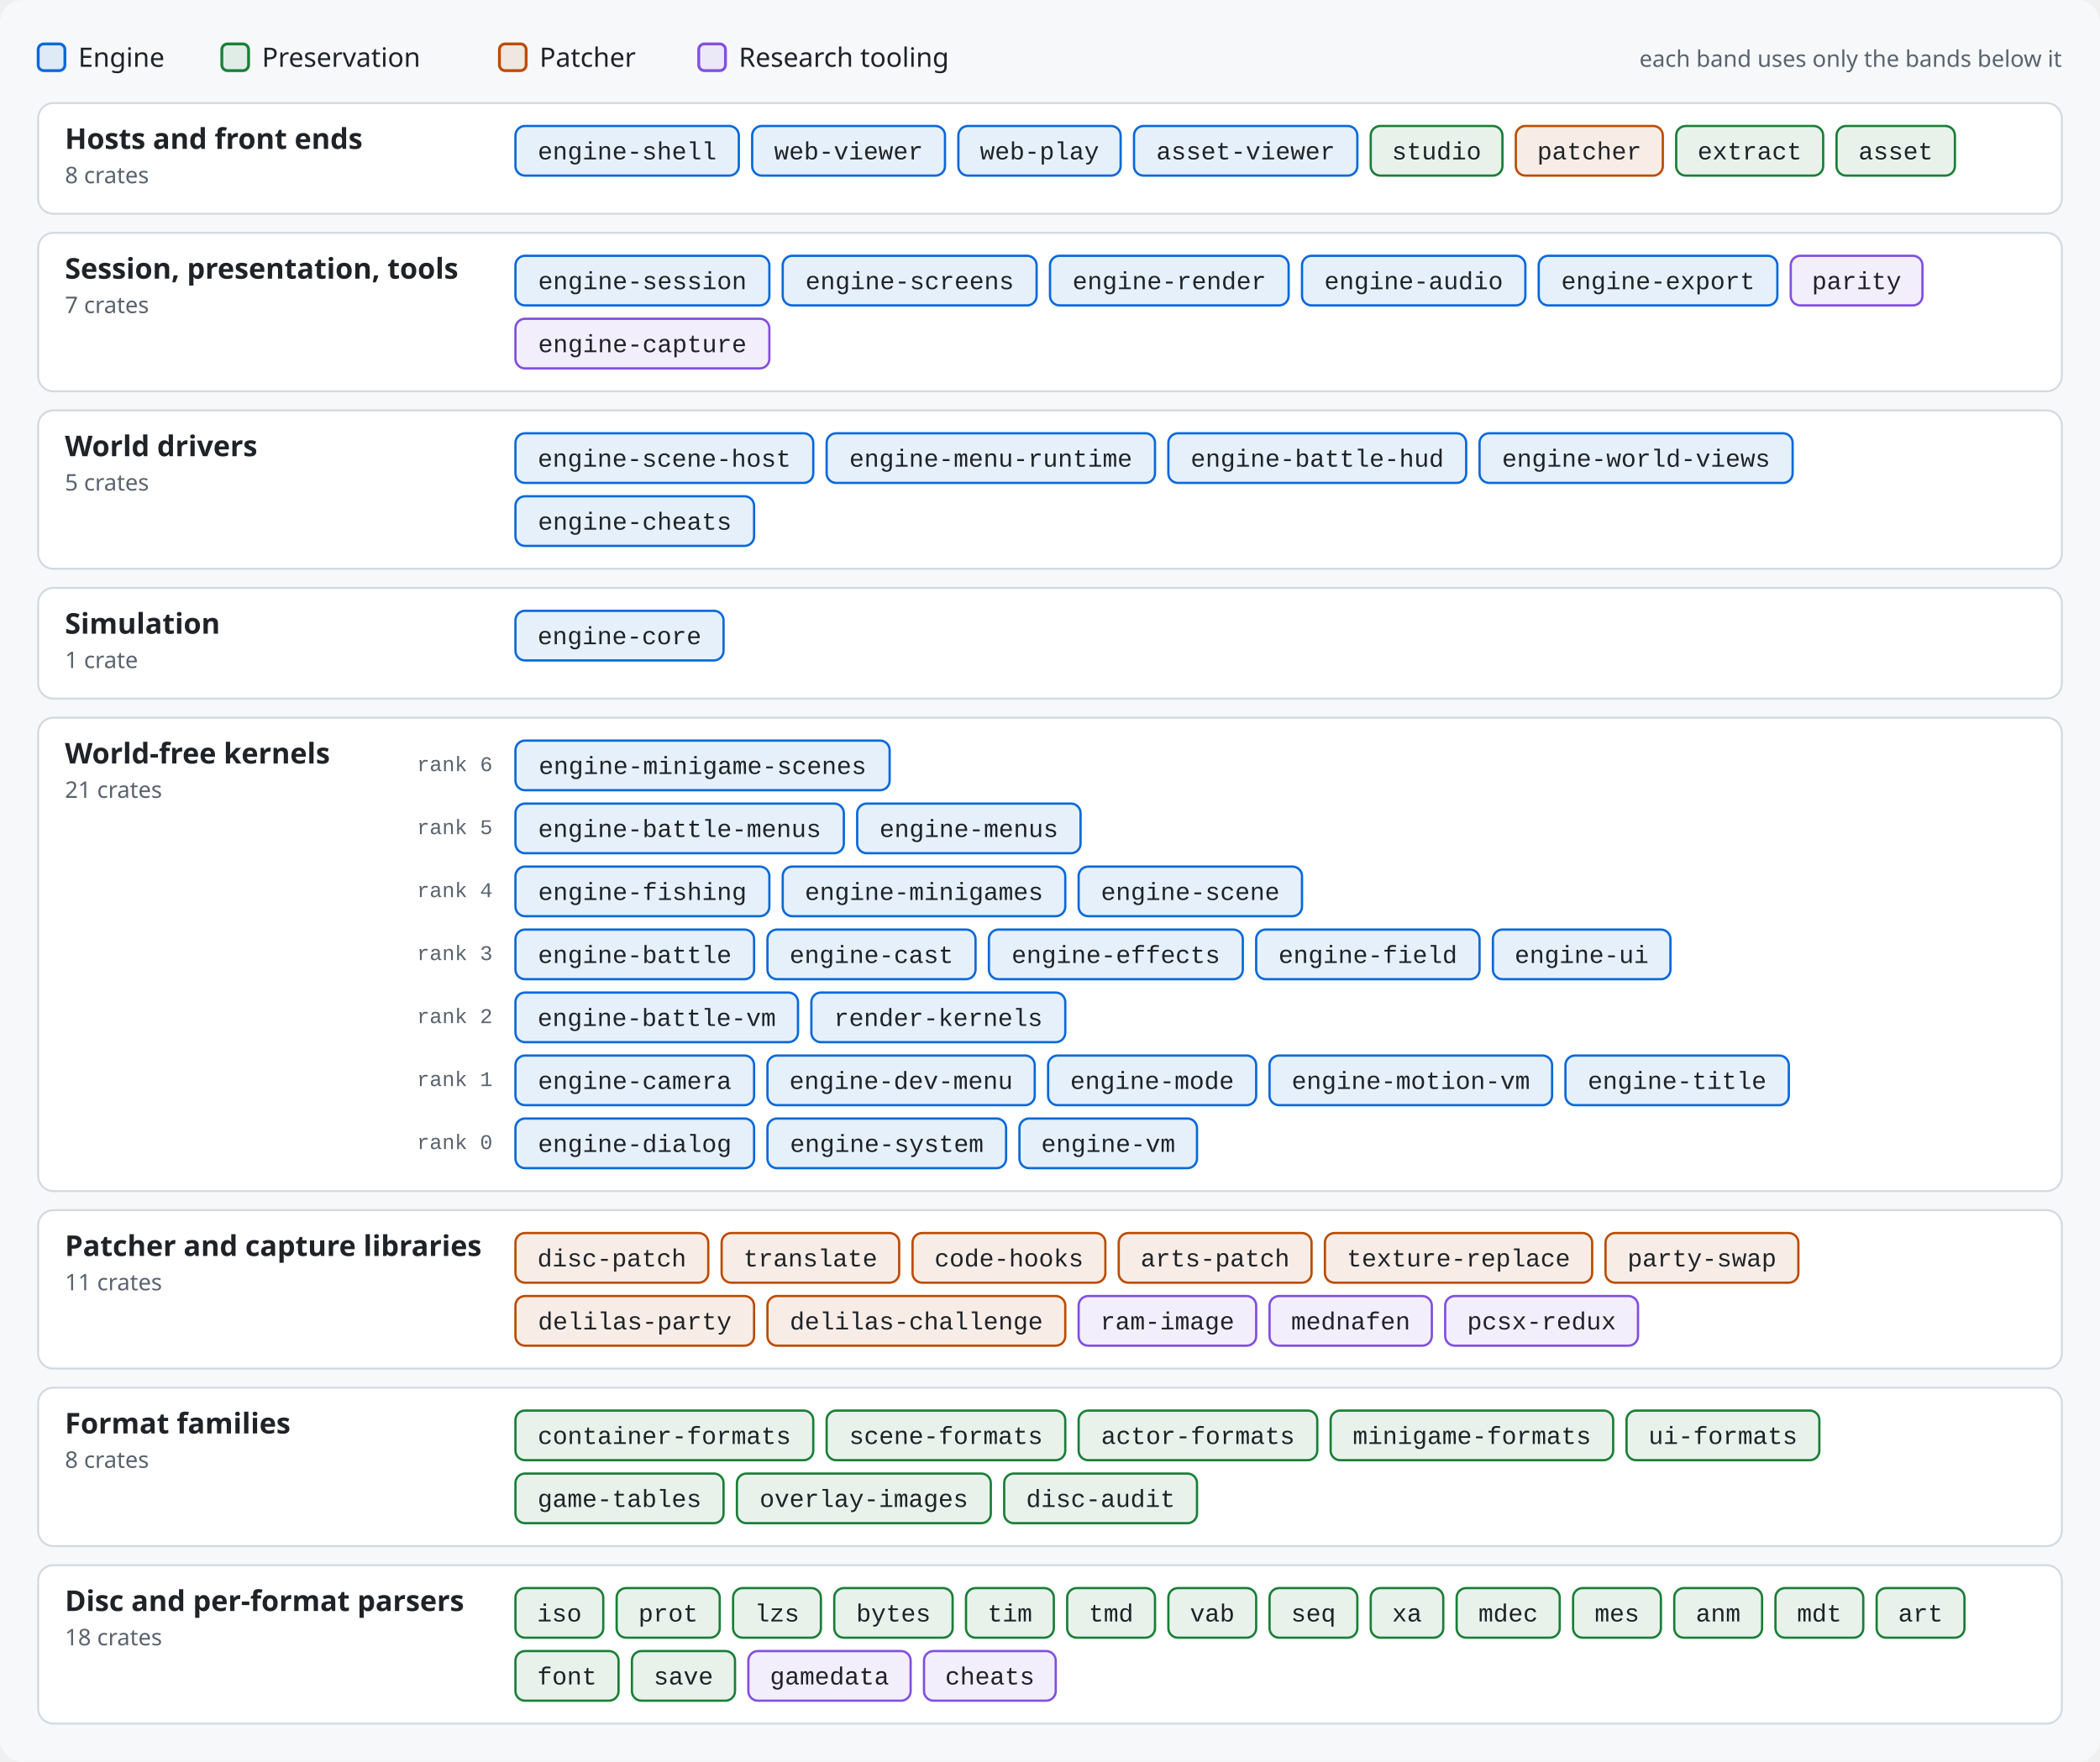
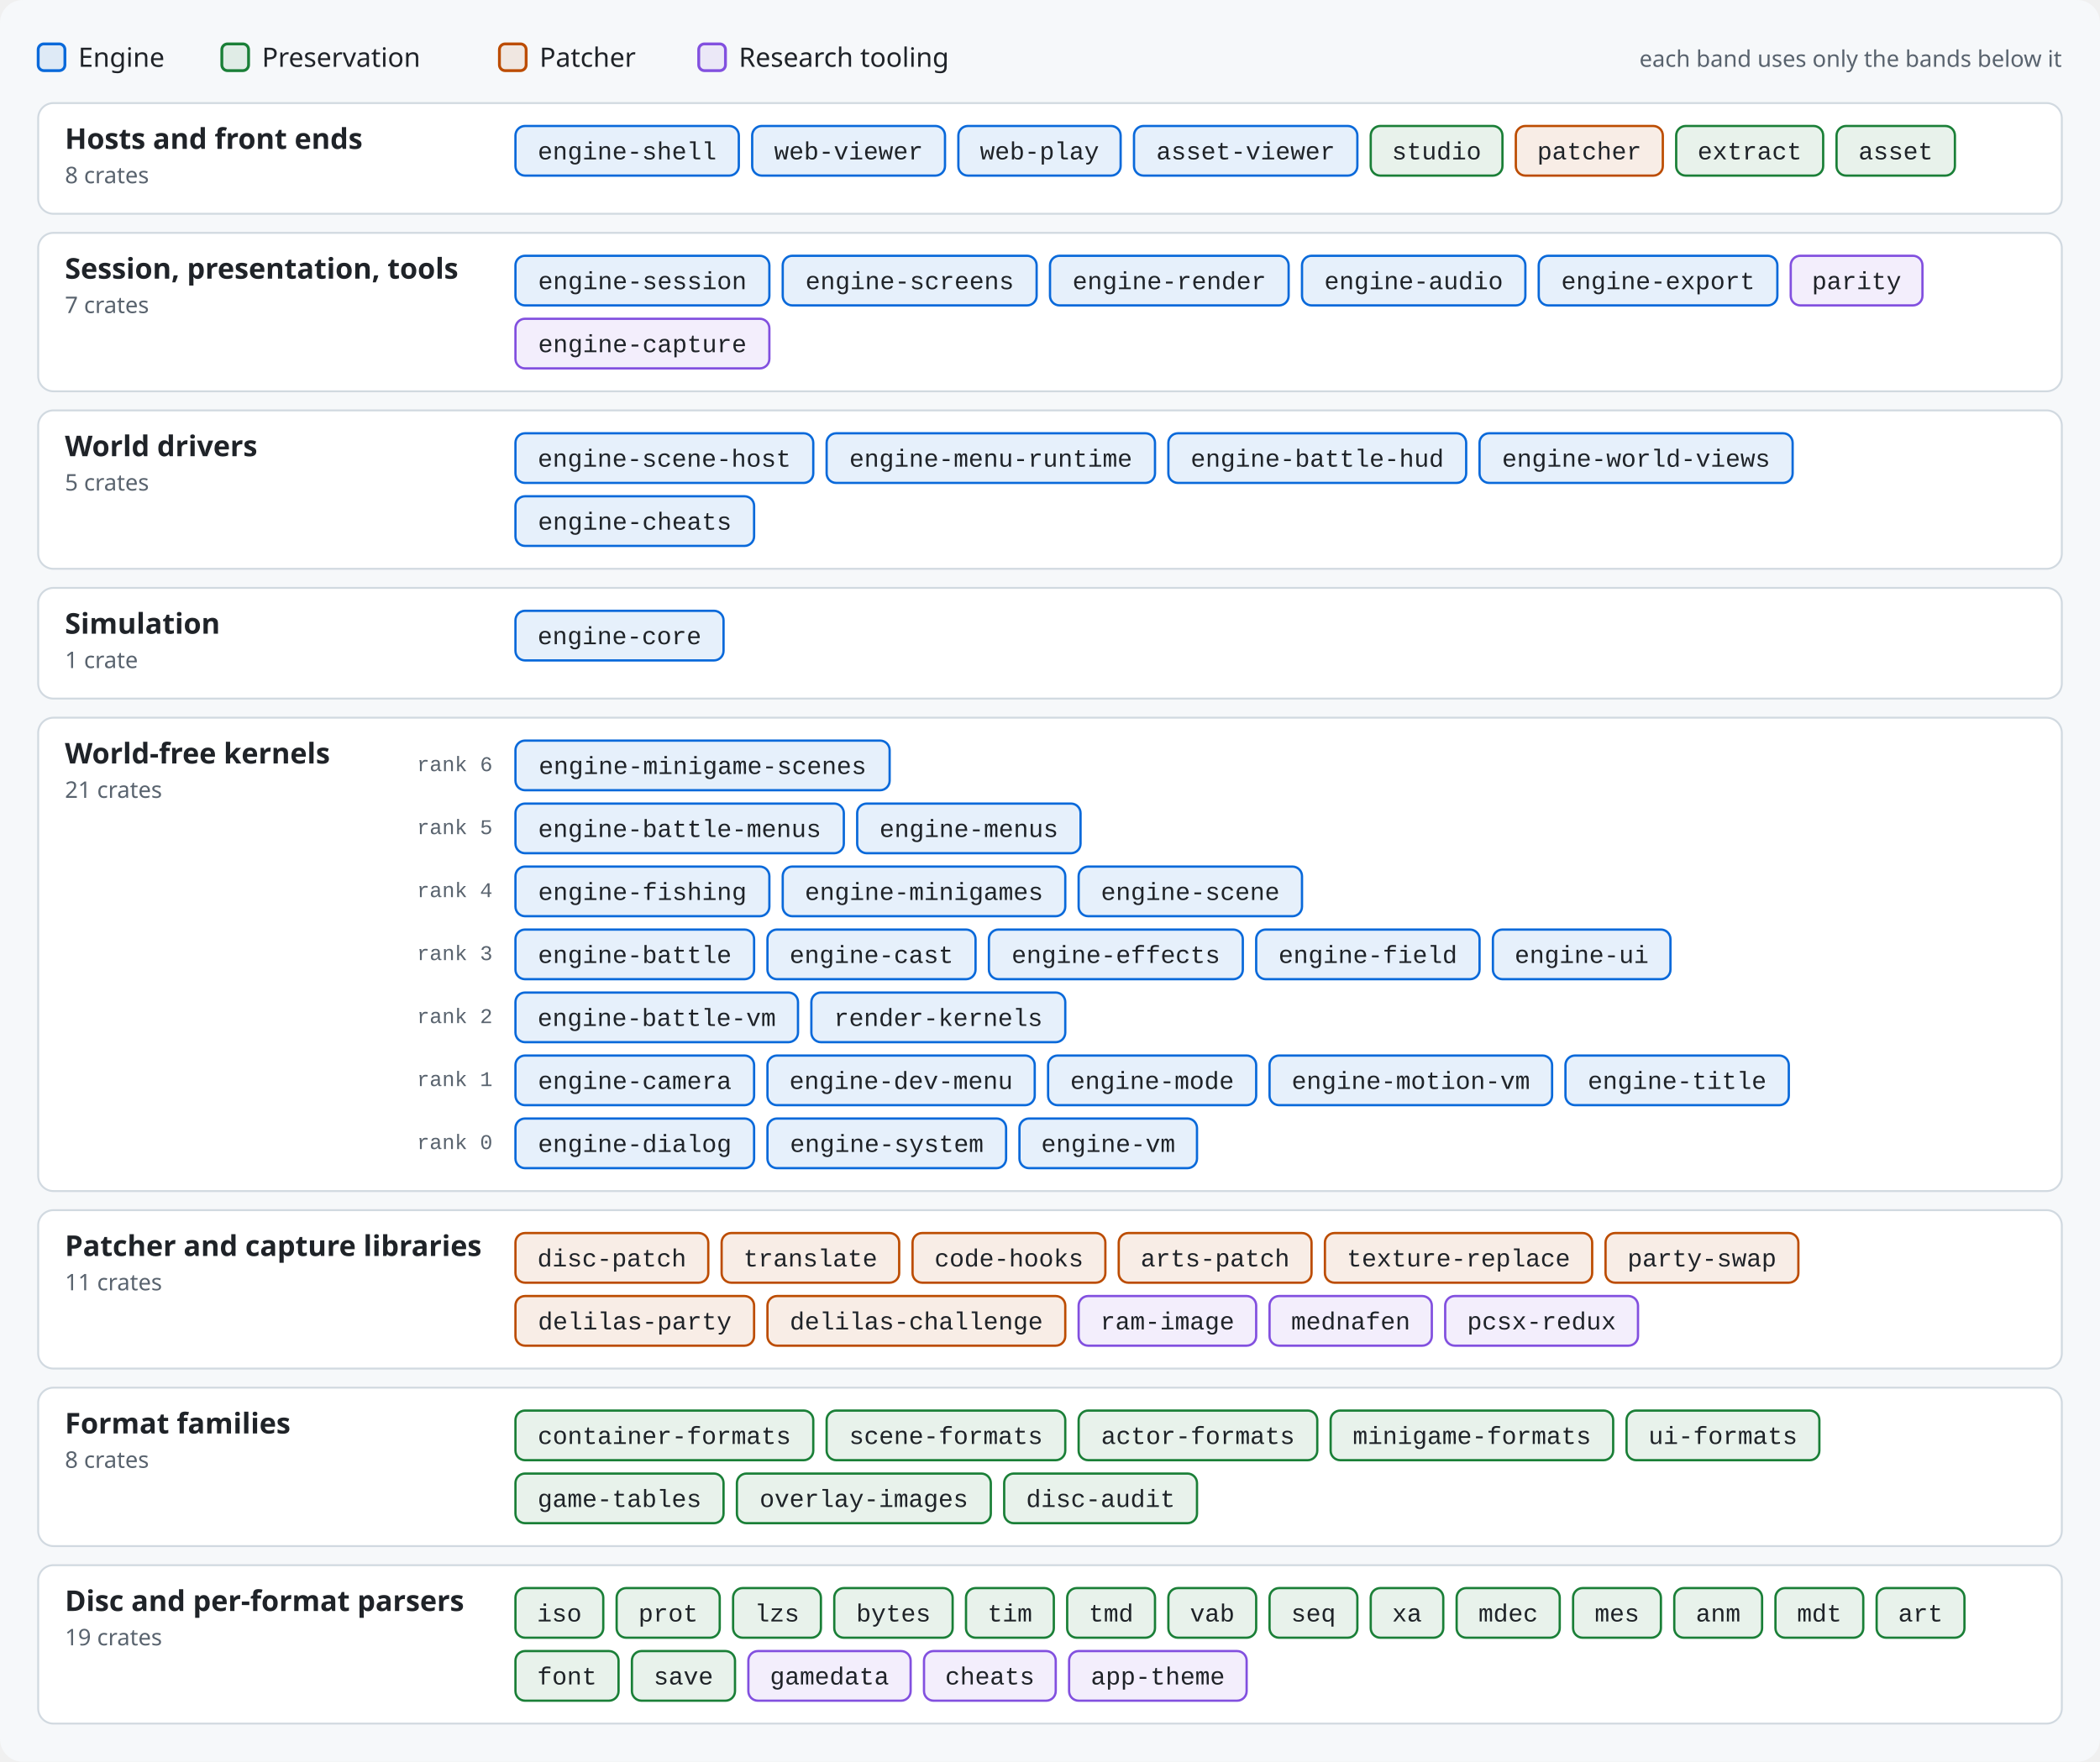
<svg xmlns="http://www.w3.org/2000/svg" viewBox="0 0 1100 923" width="1100" height="923" role="img" aria-labelledby="t d">
  <style>text{font-family:-apple-system, BlinkMacSystemFont, 'Segoe UI', 'Noto Sans', Helvetica, Arial, sans-serif;fill:#1f2328}.ch{font-family:ui-monospace, SFMono-Regular, Menlo, Consolas, 'Liberation Mono', monospace;font-size:13px}.bt{font-size:15px;font-weight:600}.mu{font-size:12px;fill:#59636e}.rk{font-family:ui-monospace, SFMono-Regular, Menlo, Consolas, 'Liberation Mono', monospace;font-size:11px;fill:#59636e}.lg{font-size:14px}</style>
  <rect width="1100" height="923" rx="12" fill="#f6f8fa" />
  <rect x="20" y="23" width="14" height="14" rx="3" fill="#0969da" fill-opacity="0.10" stroke="#0969da" stroke-width="1.5" />
  <text x="41" y="35" class="lg">Engine</text>
  <rect x="116.2" y="23" width="14" height="14" rx="3" fill="#1a7f37" fill-opacity="0.10" stroke="#1a7f37" stroke-width="1.5" />
  <text x="137.2" y="35" class="lg">Preservation</text>
  <rect x="261.6" y="23" width="14" height="14" rx="3" fill="#bc4c00" fill-opacity="0.10" stroke="#bc4c00" stroke-width="1.5" />
  <text x="282.6" y="35" class="lg">Patcher</text>
  <rect x="366" y="23" width="14" height="14" rx="3" fill="#8250df" fill-opacity="0.10" stroke="#8250df" stroke-width="1.5" />
  <text x="387" y="35" class="lg">Research tooling</text>
  <text x="1080" y="35" class="mu" text-anchor="end">each band uses only the bands below it</text>
  <rect x="20" y="54" width="1060" height="58" rx="8" fill="#ffffff" stroke="#d1d9e0" />
  <text x="34" y="78" class="bt">Hosts and front ends</text>
  <text x="34" y="96" class="mu">8 crates</text>
  <g>
    <rect x="270" y="66" width="117" height="26" rx="5" fill="#0969da" fill-opacity="0.10" stroke="#0969da" stroke-width="1.2" />
    <text x="328.5" y="83.5" class="ch" text-anchor="middle">engine-shell</text>
  </g>
  <g>
    <rect x="394" y="66" width="101" height="26" rx="5" fill="#0969da" fill-opacity="0.10" stroke="#0969da" stroke-width="1.2" />
    <text x="444.5" y="83.5" class="ch" text-anchor="middle">web-viewer</text>
  </g>
  <g>
    <rect x="502" y="66" width="85" height="26" rx="5" fill="#0969da" fill-opacity="0.10" stroke="#0969da" stroke-width="1.2" />
    <text x="544.5" y="83.5" class="ch" text-anchor="middle">web-play</text>
  </g>
  <g>
    <rect x="594" y="66" width="117" height="26" rx="5" fill="#0969da" fill-opacity="0.10" stroke="#0969da" stroke-width="1.2" />
    <text x="652.5" y="83.5" class="ch" text-anchor="middle">asset-viewer</text>
  </g>
  <g>
    <rect x="718" y="66" width="69" height="26" rx="5" fill="#1a7f37" fill-opacity="0.10" stroke="#1a7f37" stroke-width="1.2" />
    <text x="752.5" y="83.5" class="ch" text-anchor="middle">studio</text>
  </g>
  <g>
    <rect x="794" y="66" width="77" height="26" rx="5" fill="#bc4c00" fill-opacity="0.10" stroke="#bc4c00" stroke-width="1.2" />
    <text x="832.5" y="83.5" class="ch" text-anchor="middle">patcher</text>
  </g>
  <g>
    <rect x="878" y="66" width="77" height="26" rx="5" fill="#1a7f37" fill-opacity="0.10" stroke="#1a7f37" stroke-width="1.2" />
    <text x="916.5" y="83.5" class="ch" text-anchor="middle">extract</text>
  </g>
  <g>
    <rect x="962" y="66" width="62" height="26" rx="5" fill="#1a7f37" fill-opacity="0.10" stroke="#1a7f37" stroke-width="1.2" />
    <text x="993.0" y="83.5" class="ch" text-anchor="middle">asset</text>
  </g>
  <rect x="20" y="122" width="1060" height="83" rx="8" fill="#ffffff" stroke="#d1d9e0" />
  <text x="34" y="146" class="bt">Session, presentation, tools</text>
  <text x="34" y="164" class="mu">7 crates</text>
  <g>
    <rect x="270" y="134" width="133" height="26" rx="5" fill="#0969da" fill-opacity="0.10" stroke="#0969da" stroke-width="1.2" />
    <text x="336.5" y="151.5" class="ch" text-anchor="middle">engine-session</text>
  </g>
  <g>
    <rect x="410" y="134" width="133" height="26" rx="5" fill="#0969da" fill-opacity="0.10" stroke="#0969da" stroke-width="1.2" />
    <text x="476.5" y="151.5" class="ch" text-anchor="middle">engine-screens</text>
  </g>
  <g>
    <rect x="550" y="134" width="125" height="26" rx="5" fill="#0969da" fill-opacity="0.10" stroke="#0969da" stroke-width="1.2" />
    <text x="612.5" y="151.5" class="ch" text-anchor="middle">engine-render</text>
  </g>
  <g>
    <rect x="682" y="134" width="117" height="26" rx="5" fill="#0969da" fill-opacity="0.10" stroke="#0969da" stroke-width="1.2" />
    <text x="740.5" y="151.5" class="ch" text-anchor="middle">engine-audio</text>
  </g>
  <g>
    <rect x="806" y="134" width="125" height="26" rx="5" fill="#0969da" fill-opacity="0.10" stroke="#0969da" stroke-width="1.2" />
    <text x="868.5" y="151.5" class="ch" text-anchor="middle">engine-export</text>
  </g>
  <g>
    <rect x="938" y="134" width="69" height="26" rx="5" fill="#8250df" fill-opacity="0.10" stroke="#8250df" stroke-width="1.2" />
    <text x="972.5" y="151.5" class="ch" text-anchor="middle">parity</text>
  </g>
  <g>
    <rect x="270" y="167" width="133" height="26" rx="5" fill="#8250df" fill-opacity="0.10" stroke="#8250df" stroke-width="1.2" />
    <text x="336.5" y="184.5" class="ch" text-anchor="middle">engine-capture</text>
  </g>
  <rect x="20" y="215" width="1060" height="83" rx="8" fill="#ffffff" stroke="#d1d9e0" />
  <text x="34" y="239" class="bt">World drivers</text>
  <text x="34" y="257" class="mu">5 crates</text>
  <g>
    <rect x="270" y="227" width="156" height="26" rx="5" fill="#0969da" fill-opacity="0.10" stroke="#0969da" stroke-width="1.2" />
    <text x="348.0" y="244.5" class="ch" text-anchor="middle">engine-scene-host</text>
  </g>
  <g>
    <rect x="433" y="227" width="172" height="26" rx="5" fill="#0969da" fill-opacity="0.10" stroke="#0969da" stroke-width="1.2" />
    <text x="519.0" y="244.5" class="ch" text-anchor="middle">engine-menu-runtime</text>
  </g>
  <g>
    <rect x="612" y="227" width="156" height="26" rx="5" fill="#0969da" fill-opacity="0.10" stroke="#0969da" stroke-width="1.2" />
    <text x="690.0" y="244.5" class="ch" text-anchor="middle">engine-battle-hud</text>
  </g>
  <g>
    <rect x="775" y="227" width="164" height="26" rx="5" fill="#0969da" fill-opacity="0.10" stroke="#0969da" stroke-width="1.2" />
    <text x="857.0" y="244.5" class="ch" text-anchor="middle">engine-world-views</text>
  </g>
  <g>
    <rect x="270" y="260" width="125" height="26" rx="5" fill="#0969da" fill-opacity="0.10" stroke="#0969da" stroke-width="1.2" />
    <text x="332.5" y="277.5" class="ch" text-anchor="middle">engine-cheats</text>
  </g>
  <rect x="20" y="308" width="1060" height="58" rx="8" fill="#ffffff" stroke="#d1d9e0" />
  <text x="34" y="332" class="bt">Simulation</text>
  <text x="34" y="350" class="mu">1 crate</text>
  <g>
    <rect x="270" y="320" width="109" height="26" rx="5" fill="#0969da" fill-opacity="0.10" stroke="#0969da" stroke-width="1.2" />
    <text x="324.5" y="337.5" class="ch" text-anchor="middle">engine-core</text>
  </g>
  <rect x="20" y="376" width="1060" height="248" rx="8" fill="#ffffff" stroke="#d1d9e0" />
  <text x="34" y="400" class="bt">World-free kernels</text>
  <text x="34" y="418" class="mu">21 crates</text>
  <text x="258" y="404" class="rk" text-anchor="end">rank 6</text>
  <g>
    <rect x="270" y="388" width="196" height="26" rx="5" fill="#0969da" fill-opacity="0.10" stroke="#0969da" stroke-width="1.2" />
    <text x="368.0" y="405.5" class="ch" text-anchor="middle">engine-minigame-scenes</text>
  </g>
  <text x="258" y="437" class="rk" text-anchor="end">rank 5</text>
  <g>
    <rect x="270" y="421" width="172" height="26" rx="5" fill="#0969da" fill-opacity="0.10" stroke="#0969da" stroke-width="1.2" />
    <text x="356.0" y="438.5" class="ch" text-anchor="middle">engine-battle-menus</text>
  </g>
  <g>
    <rect x="449" y="421" width="117" height="26" rx="5" fill="#0969da" fill-opacity="0.10" stroke="#0969da" stroke-width="1.2" />
    <text x="507.5" y="438.5" class="ch" text-anchor="middle">engine-menus</text>
  </g>
  <text x="258" y="470" class="rk" text-anchor="end">rank 4</text>
  <g>
    <rect x="270" y="454" width="133" height="26" rx="5" fill="#0969da" fill-opacity="0.10" stroke="#0969da" stroke-width="1.2" />
    <text x="336.5" y="471.5" class="ch" text-anchor="middle">engine-fishing</text>
  </g>
  <g>
    <rect x="410" y="454" width="148" height="26" rx="5" fill="#0969da" fill-opacity="0.10" stroke="#0969da" stroke-width="1.2" />
    <text x="484.0" y="471.5" class="ch" text-anchor="middle">engine-minigames</text>
  </g>
  <g>
    <rect x="565" y="454" width="117" height="26" rx="5" fill="#0969da" fill-opacity="0.10" stroke="#0969da" stroke-width="1.2" />
    <text x="623.5" y="471.5" class="ch" text-anchor="middle">engine-scene</text>
  </g>
  <text x="258" y="503" class="rk" text-anchor="end">rank 3</text>
  <g>
    <rect x="270" y="487" width="125" height="26" rx="5" fill="#0969da" fill-opacity="0.10" stroke="#0969da" stroke-width="1.2" />
    <text x="332.5" y="504.5" class="ch" text-anchor="middle">engine-battle</text>
  </g>
  <g>
    <rect x="402" y="487" width="109" height="26" rx="5" fill="#0969da" fill-opacity="0.10" stroke="#0969da" stroke-width="1.2" />
    <text x="456.5" y="504.5" class="ch" text-anchor="middle">engine-cast</text>
  </g>
  <g>
    <rect x="518" y="487" width="133" height="26" rx="5" fill="#0969da" fill-opacity="0.10" stroke="#0969da" stroke-width="1.2" />
    <text x="584.5" y="504.5" class="ch" text-anchor="middle">engine-effects</text>
  </g>
  <g>
    <rect x="658" y="487" width="117" height="26" rx="5" fill="#0969da" fill-opacity="0.10" stroke="#0969da" stroke-width="1.2" />
    <text x="716.5" y="504.5" class="ch" text-anchor="middle">engine-field</text>
  </g>
  <g>
    <rect x="782" y="487" width="93" height="26" rx="5" fill="#0969da" fill-opacity="0.10" stroke="#0969da" stroke-width="1.2" />
    <text x="828.5" y="504.5" class="ch" text-anchor="middle">engine-ui</text>
  </g>
  <text x="258" y="536" class="rk" text-anchor="end">rank 2</text>
  <g>
    <rect x="270" y="520" width="148" height="26" rx="5" fill="#0969da" fill-opacity="0.10" stroke="#0969da" stroke-width="1.2" />
    <text x="344.0" y="537.5" class="ch" text-anchor="middle">engine-battle-vm</text>
  </g>
  <g>
    <rect x="425" y="520" width="133" height="26" rx="5" fill="#0969da" fill-opacity="0.10" stroke="#0969da" stroke-width="1.2" />
    <text x="491.5" y="537.5" class="ch" text-anchor="middle">render-kernels</text>
  </g>
  <text x="258" y="569" class="rk" text-anchor="end">rank 1</text>
  <g>
    <rect x="270" y="553" width="125" height="26" rx="5" fill="#0969da" fill-opacity="0.10" stroke="#0969da" stroke-width="1.2" />
    <text x="332.5" y="570.5" class="ch" text-anchor="middle">engine-camera</text>
  </g>
  <g>
    <rect x="402" y="553" width="140" height="26" rx="5" fill="#0969da" fill-opacity="0.10" stroke="#0969da" stroke-width="1.2" />
    <text x="472.0" y="570.5" class="ch" text-anchor="middle">engine-dev-menu</text>
  </g>
  <g>
    <rect x="549" y="553" width="109" height="26" rx="5" fill="#0969da" fill-opacity="0.10" stroke="#0969da" stroke-width="1.2" />
    <text x="603.5" y="570.5" class="ch" text-anchor="middle">engine-mode</text>
  </g>
  <g>
    <rect x="665" y="553" width="148" height="26" rx="5" fill="#0969da" fill-opacity="0.10" stroke="#0969da" stroke-width="1.2" />
    <text x="739.0" y="570.5" class="ch" text-anchor="middle">engine-motion-vm</text>
  </g>
  <g>
    <rect x="820" y="553" width="117" height="26" rx="5" fill="#0969da" fill-opacity="0.10" stroke="#0969da" stroke-width="1.2" />
    <text x="878.5" y="570.5" class="ch" text-anchor="middle">engine-title</text>
  </g>
  <text x="258" y="602" class="rk" text-anchor="end">rank 0</text>
  <g>
    <rect x="270" y="586" width="125" height="26" rx="5" fill="#0969da" fill-opacity="0.10" stroke="#0969da" stroke-width="1.2" />
    <text x="332.5" y="603.5" class="ch" text-anchor="middle">engine-dialog</text>
  </g>
  <g>
    <rect x="402" y="586" width="125" height="26" rx="5" fill="#0969da" fill-opacity="0.10" stroke="#0969da" stroke-width="1.2" />
    <text x="464.5" y="603.5" class="ch" text-anchor="middle">engine-system</text>
  </g>
  <g>
    <rect x="534" y="586" width="93" height="26" rx="5" fill="#0969da" fill-opacity="0.10" stroke="#0969da" stroke-width="1.2" />
    <text x="580.5" y="603.5" class="ch" text-anchor="middle">engine-vm</text>
  </g>
  <rect x="20" y="634" width="1060" height="83" rx="8" fill="#ffffff" stroke="#d1d9e0" />
  <text x="34" y="658" class="bt">Patcher and capture libraries</text>
  <text x="34" y="676" class="mu">11 crates</text>
  <g>
    <rect x="270" y="646" width="101" height="26" rx="5" fill="#bc4c00" fill-opacity="0.10" stroke="#bc4c00" stroke-width="1.2" />
    <text x="320.5" y="663.5" class="ch" text-anchor="middle">disc-patch</text>
  </g>
  <g>
    <rect x="378" y="646" width="93" height="26" rx="5" fill="#bc4c00" fill-opacity="0.10" stroke="#bc4c00" stroke-width="1.2" />
    <text x="424.5" y="663.5" class="ch" text-anchor="middle">translate</text>
  </g>
  <g>
    <rect x="478" y="646" width="101" height="26" rx="5" fill="#bc4c00" fill-opacity="0.10" stroke="#bc4c00" stroke-width="1.2" />
    <text x="528.5" y="663.5" class="ch" text-anchor="middle">code-hooks</text>
  </g>
  <g>
    <rect x="586" y="646" width="101" height="26" rx="5" fill="#bc4c00" fill-opacity="0.10" stroke="#bc4c00" stroke-width="1.2" />
    <text x="636.5" y="663.5" class="ch" text-anchor="middle">arts-patch</text>
  </g>
  <g>
    <rect x="694" y="646" width="140" height="26" rx="5" fill="#bc4c00" fill-opacity="0.10" stroke="#bc4c00" stroke-width="1.2" />
    <text x="764.0" y="663.5" class="ch" text-anchor="middle">texture-replace</text>
  </g>
  <g>
    <rect x="841" y="646" width="101" height="26" rx="5" fill="#bc4c00" fill-opacity="0.10" stroke="#bc4c00" stroke-width="1.2" />
    <text x="891.5" y="663.5" class="ch" text-anchor="middle">party-swap</text>
  </g>
  <g>
    <rect x="270" y="679" width="125" height="26" rx="5" fill="#bc4c00" fill-opacity="0.10" stroke="#bc4c00" stroke-width="1.2" />
    <text x="332.5" y="696.5" class="ch" text-anchor="middle">delilas-party</text>
  </g>
  <g>
    <rect x="402" y="679" width="156" height="26" rx="5" fill="#bc4c00" fill-opacity="0.10" stroke="#bc4c00" stroke-width="1.2" />
    <text x="480.0" y="696.5" class="ch" text-anchor="middle">delilas-challenge</text>
  </g>
  <g>
    <rect x="565" y="679" width="93" height="26" rx="5" fill="#8250df" fill-opacity="0.10" stroke="#8250df" stroke-width="1.2" />
    <text x="611.5" y="696.5" class="ch" text-anchor="middle">ram-image</text>
  </g>
  <g>
    <rect x="665" y="679" width="85" height="26" rx="5" fill="#8250df" fill-opacity="0.10" stroke="#8250df" stroke-width="1.2" />
    <text x="707.5" y="696.5" class="ch" text-anchor="middle">mednafen</text>
  </g>
  <g>
    <rect x="757" y="679" width="101" height="26" rx="5" fill="#8250df" fill-opacity="0.10" stroke="#8250df" stroke-width="1.2" />
    <text x="807.5" y="696.5" class="ch" text-anchor="middle">pcsx-redux</text>
  </g>
  <rect x="20" y="727" width="1060" height="83" rx="8" fill="#ffffff" stroke="#d1d9e0" />
  <text x="34" y="751" class="bt">Format families</text>
  <text x="34" y="769" class="mu">8 crates</text>
  <g>
    <rect x="270" y="739" width="156" height="26" rx="5" fill="#1a7f37" fill-opacity="0.10" stroke="#1a7f37" stroke-width="1.2" />
    <text x="348.0" y="756.5" class="ch" text-anchor="middle">container-formats</text>
  </g>
  <g>
    <rect x="433" y="739" width="125" height="26" rx="5" fill="#1a7f37" fill-opacity="0.10" stroke="#1a7f37" stroke-width="1.2" />
    <text x="495.5" y="756.5" class="ch" text-anchor="middle">scene-formats</text>
  </g>
  <g>
    <rect x="565" y="739" width="125" height="26" rx="5" fill="#1a7f37" fill-opacity="0.10" stroke="#1a7f37" stroke-width="1.2" />
    <text x="627.5" y="756.5" class="ch" text-anchor="middle">actor-formats</text>
  </g>
  <g>
    <rect x="697" y="739" width="148" height="26" rx="5" fill="#1a7f37" fill-opacity="0.10" stroke="#1a7f37" stroke-width="1.2" />
    <text x="771.0" y="756.5" class="ch" text-anchor="middle">minigame-formats</text>
  </g>
  <g>
    <rect x="852" y="739" width="101" height="26" rx="5" fill="#1a7f37" fill-opacity="0.10" stroke="#1a7f37" stroke-width="1.2" />
    <text x="902.5" y="756.5" class="ch" text-anchor="middle">ui-formats</text>
  </g>
  <g>
    <rect x="270" y="772" width="109" height="26" rx="5" fill="#1a7f37" fill-opacity="0.10" stroke="#1a7f37" stroke-width="1.2" />
    <text x="324.5" y="789.5" class="ch" text-anchor="middle">game-tables</text>
  </g>
  <g>
    <rect x="386" y="772" width="133" height="26" rx="5" fill="#1a7f37" fill-opacity="0.10" stroke="#1a7f37" stroke-width="1.2" />
    <text x="452.5" y="789.5" class="ch" text-anchor="middle">overlay-images</text>
  </g>
  <g>
    <rect x="526" y="772" width="101" height="26" rx="5" fill="#1a7f37" fill-opacity="0.10" stroke="#1a7f37" stroke-width="1.2" />
    <text x="576.5" y="789.5" class="ch" text-anchor="middle">disc-audit</text>
  </g>
  <rect x="20" y="820" width="1060" height="83" rx="8" fill="#ffffff" stroke="#d1d9e0" />
  <text x="34" y="844" class="bt">Disc and per-format parsers</text>
-   <text x="34" y="862" class="mu">18 crates</text>
+   <text x="34" y="862" class="mu">19 crates</text>
  <g>
    <rect x="270" y="832" width="46" height="26" rx="5" fill="#1a7f37" fill-opacity="0.10" stroke="#1a7f37" stroke-width="1.2" />
    <text x="293.0" y="849.5" class="ch" text-anchor="middle">iso</text>
  </g>
  <g>
    <rect x="323" y="832" width="54" height="26" rx="5" fill="#1a7f37" fill-opacity="0.10" stroke="#1a7f37" stroke-width="1.2" />
    <text x="350.0" y="849.5" class="ch" text-anchor="middle">prot</text>
  </g>
  <g>
    <rect x="384" y="832" width="46" height="26" rx="5" fill="#1a7f37" fill-opacity="0.10" stroke="#1a7f37" stroke-width="1.2" />
    <text x="407.0" y="849.5" class="ch" text-anchor="middle">lzs</text>
  </g>
  <g>
    <rect x="437" y="832" width="62" height="26" rx="5" fill="#1a7f37" fill-opacity="0.10" stroke="#1a7f37" stroke-width="1.2" />
    <text x="468.0" y="849.5" class="ch" text-anchor="middle">bytes</text>
  </g>
  <g>
    <rect x="506" y="832" width="46" height="26" rx="5" fill="#1a7f37" fill-opacity="0.10" stroke="#1a7f37" stroke-width="1.2" />
    <text x="529.0" y="849.5" class="ch" text-anchor="middle">tim</text>
  </g>
  <g>
    <rect x="559" y="832" width="46" height="26" rx="5" fill="#1a7f37" fill-opacity="0.10" stroke="#1a7f37" stroke-width="1.2" />
    <text x="582.0" y="849.5" class="ch" text-anchor="middle">tmd</text>
  </g>
  <g>
    <rect x="612" y="832" width="46" height="26" rx="5" fill="#1a7f37" fill-opacity="0.10" stroke="#1a7f37" stroke-width="1.2" />
    <text x="635.0" y="849.5" class="ch" text-anchor="middle">vab</text>
  </g>
  <g>
    <rect x="665" y="832" width="46" height="26" rx="5" fill="#1a7f37" fill-opacity="0.10" stroke="#1a7f37" stroke-width="1.2" />
    <text x="688.0" y="849.5" class="ch" text-anchor="middle">seq</text>
  </g>
  <g>
    <rect x="718" y="832" width="38" height="26" rx="5" fill="#1a7f37" fill-opacity="0.10" stroke="#1a7f37" stroke-width="1.2" />
    <text x="737.0" y="849.5" class="ch" text-anchor="middle">xa</text>
  </g>
  <g>
    <rect x="763" y="832" width="54" height="26" rx="5" fill="#1a7f37" fill-opacity="0.10" stroke="#1a7f37" stroke-width="1.2" />
    <text x="790.0" y="849.5" class="ch" text-anchor="middle">mdec</text>
  </g>
  <g>
    <rect x="824" y="832" width="46" height="26" rx="5" fill="#1a7f37" fill-opacity="0.10" stroke="#1a7f37" stroke-width="1.2" />
    <text x="847.0" y="849.5" class="ch" text-anchor="middle">mes</text>
  </g>
  <g>
    <rect x="877" y="832" width="46" height="26" rx="5" fill="#1a7f37" fill-opacity="0.10" stroke="#1a7f37" stroke-width="1.2" />
    <text x="900.0" y="849.5" class="ch" text-anchor="middle">anm</text>
  </g>
  <g>
    <rect x="930" y="832" width="46" height="26" rx="5" fill="#1a7f37" fill-opacity="0.10" stroke="#1a7f37" stroke-width="1.2" />
    <text x="953.0" y="849.5" class="ch" text-anchor="middle">mdt</text>
  </g>
  <g>
    <rect x="983" y="832" width="46" height="26" rx="5" fill="#1a7f37" fill-opacity="0.10" stroke="#1a7f37" stroke-width="1.2" />
    <text x="1006.0" y="849.5" class="ch" text-anchor="middle">art</text>
  </g>
  <g>
    <rect x="270" y="865" width="54" height="26" rx="5" fill="#1a7f37" fill-opacity="0.10" stroke="#1a7f37" stroke-width="1.2" />
    <text x="297.0" y="882.5" class="ch" text-anchor="middle">font</text>
  </g>
  <g>
    <rect x="331" y="865" width="54" height="26" rx="5" fill="#1a7f37" fill-opacity="0.10" stroke="#1a7f37" stroke-width="1.2" />
    <text x="358.0" y="882.5" class="ch" text-anchor="middle">save</text>
  </g>
  <g>
    <rect x="392" y="865" width="85" height="26" rx="5" fill="#8250df" fill-opacity="0.10" stroke="#8250df" stroke-width="1.2" />
    <text x="434.5" y="882.5" class="ch" text-anchor="middle">gamedata</text>
  </g>
  <g>
    <rect x="484" y="865" width="69" height="26" rx="5" fill="#8250df" fill-opacity="0.10" stroke="#8250df" stroke-width="1.2" />
    <text x="518.5" y="882.5" class="ch" text-anchor="middle">cheats</text>
  </g>
+   <g>
+     <rect x="560" y="865" width="93" height="26" rx="5" fill="#8250df" fill-opacity="0.10" stroke="#8250df" stroke-width="1.2" />
+     <text x="606.5" y="882.5" class="ch" text-anchor="middle">app-theme</text>
+   </g>
</svg>
